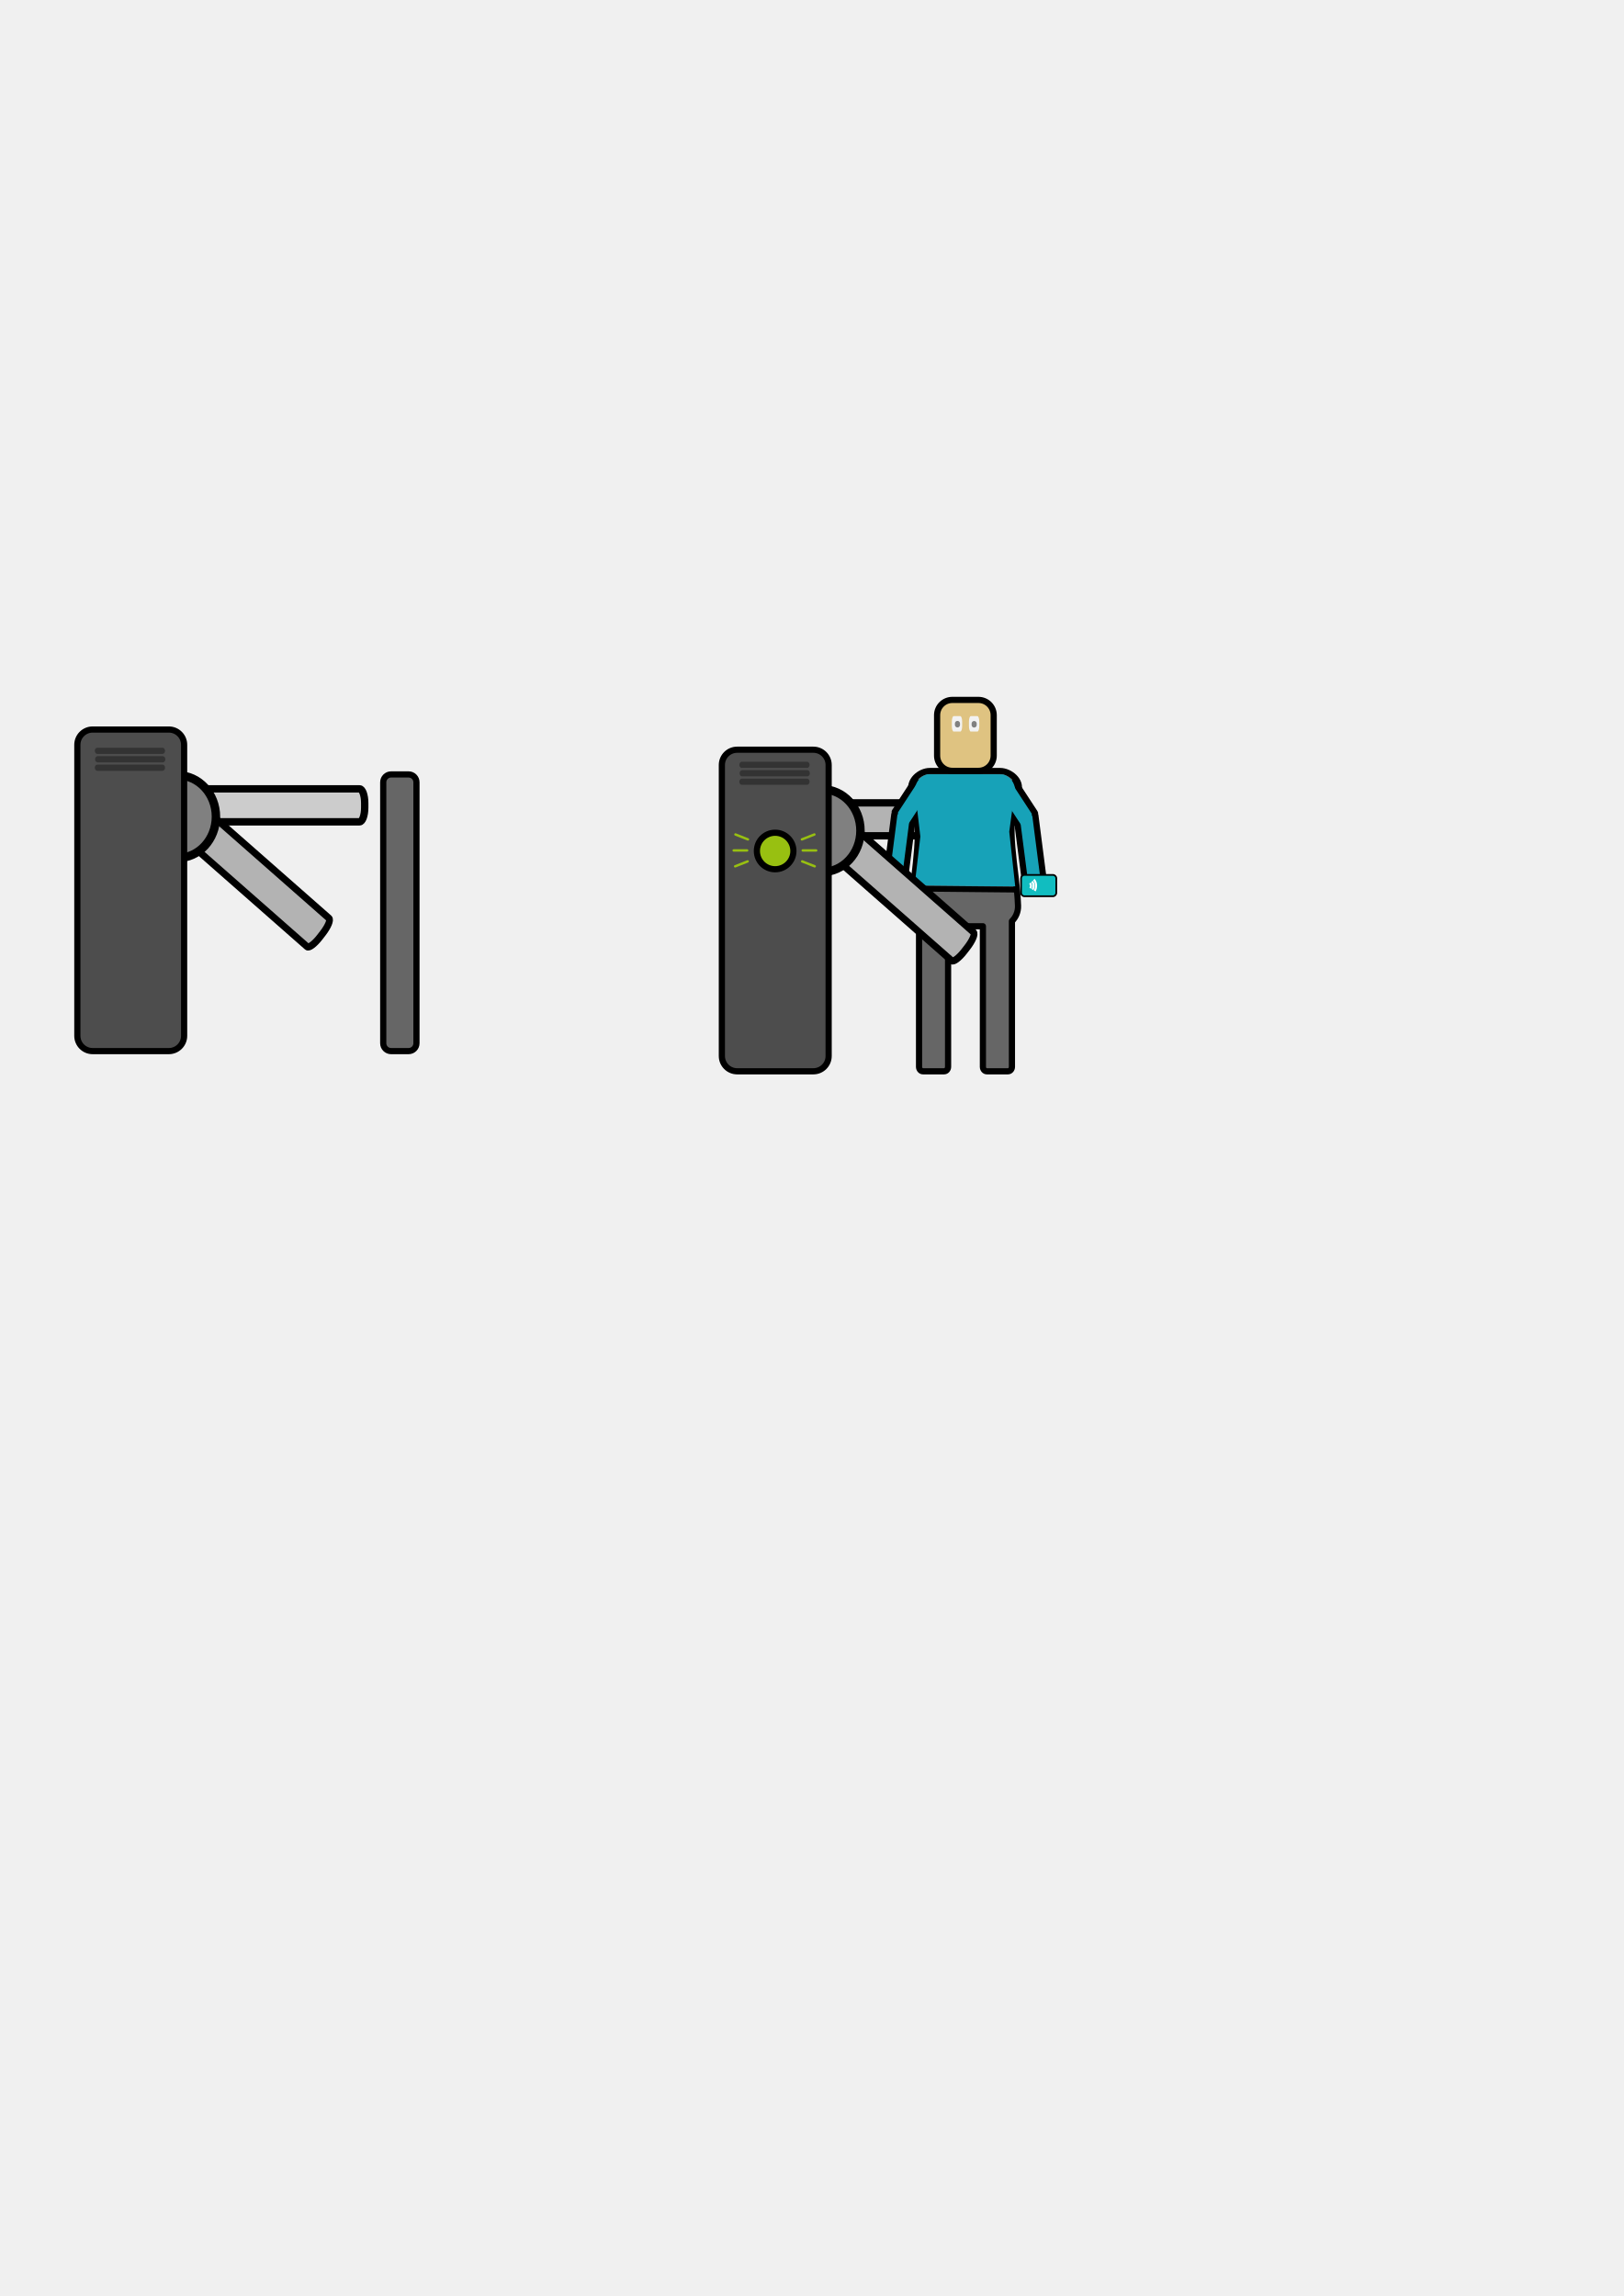
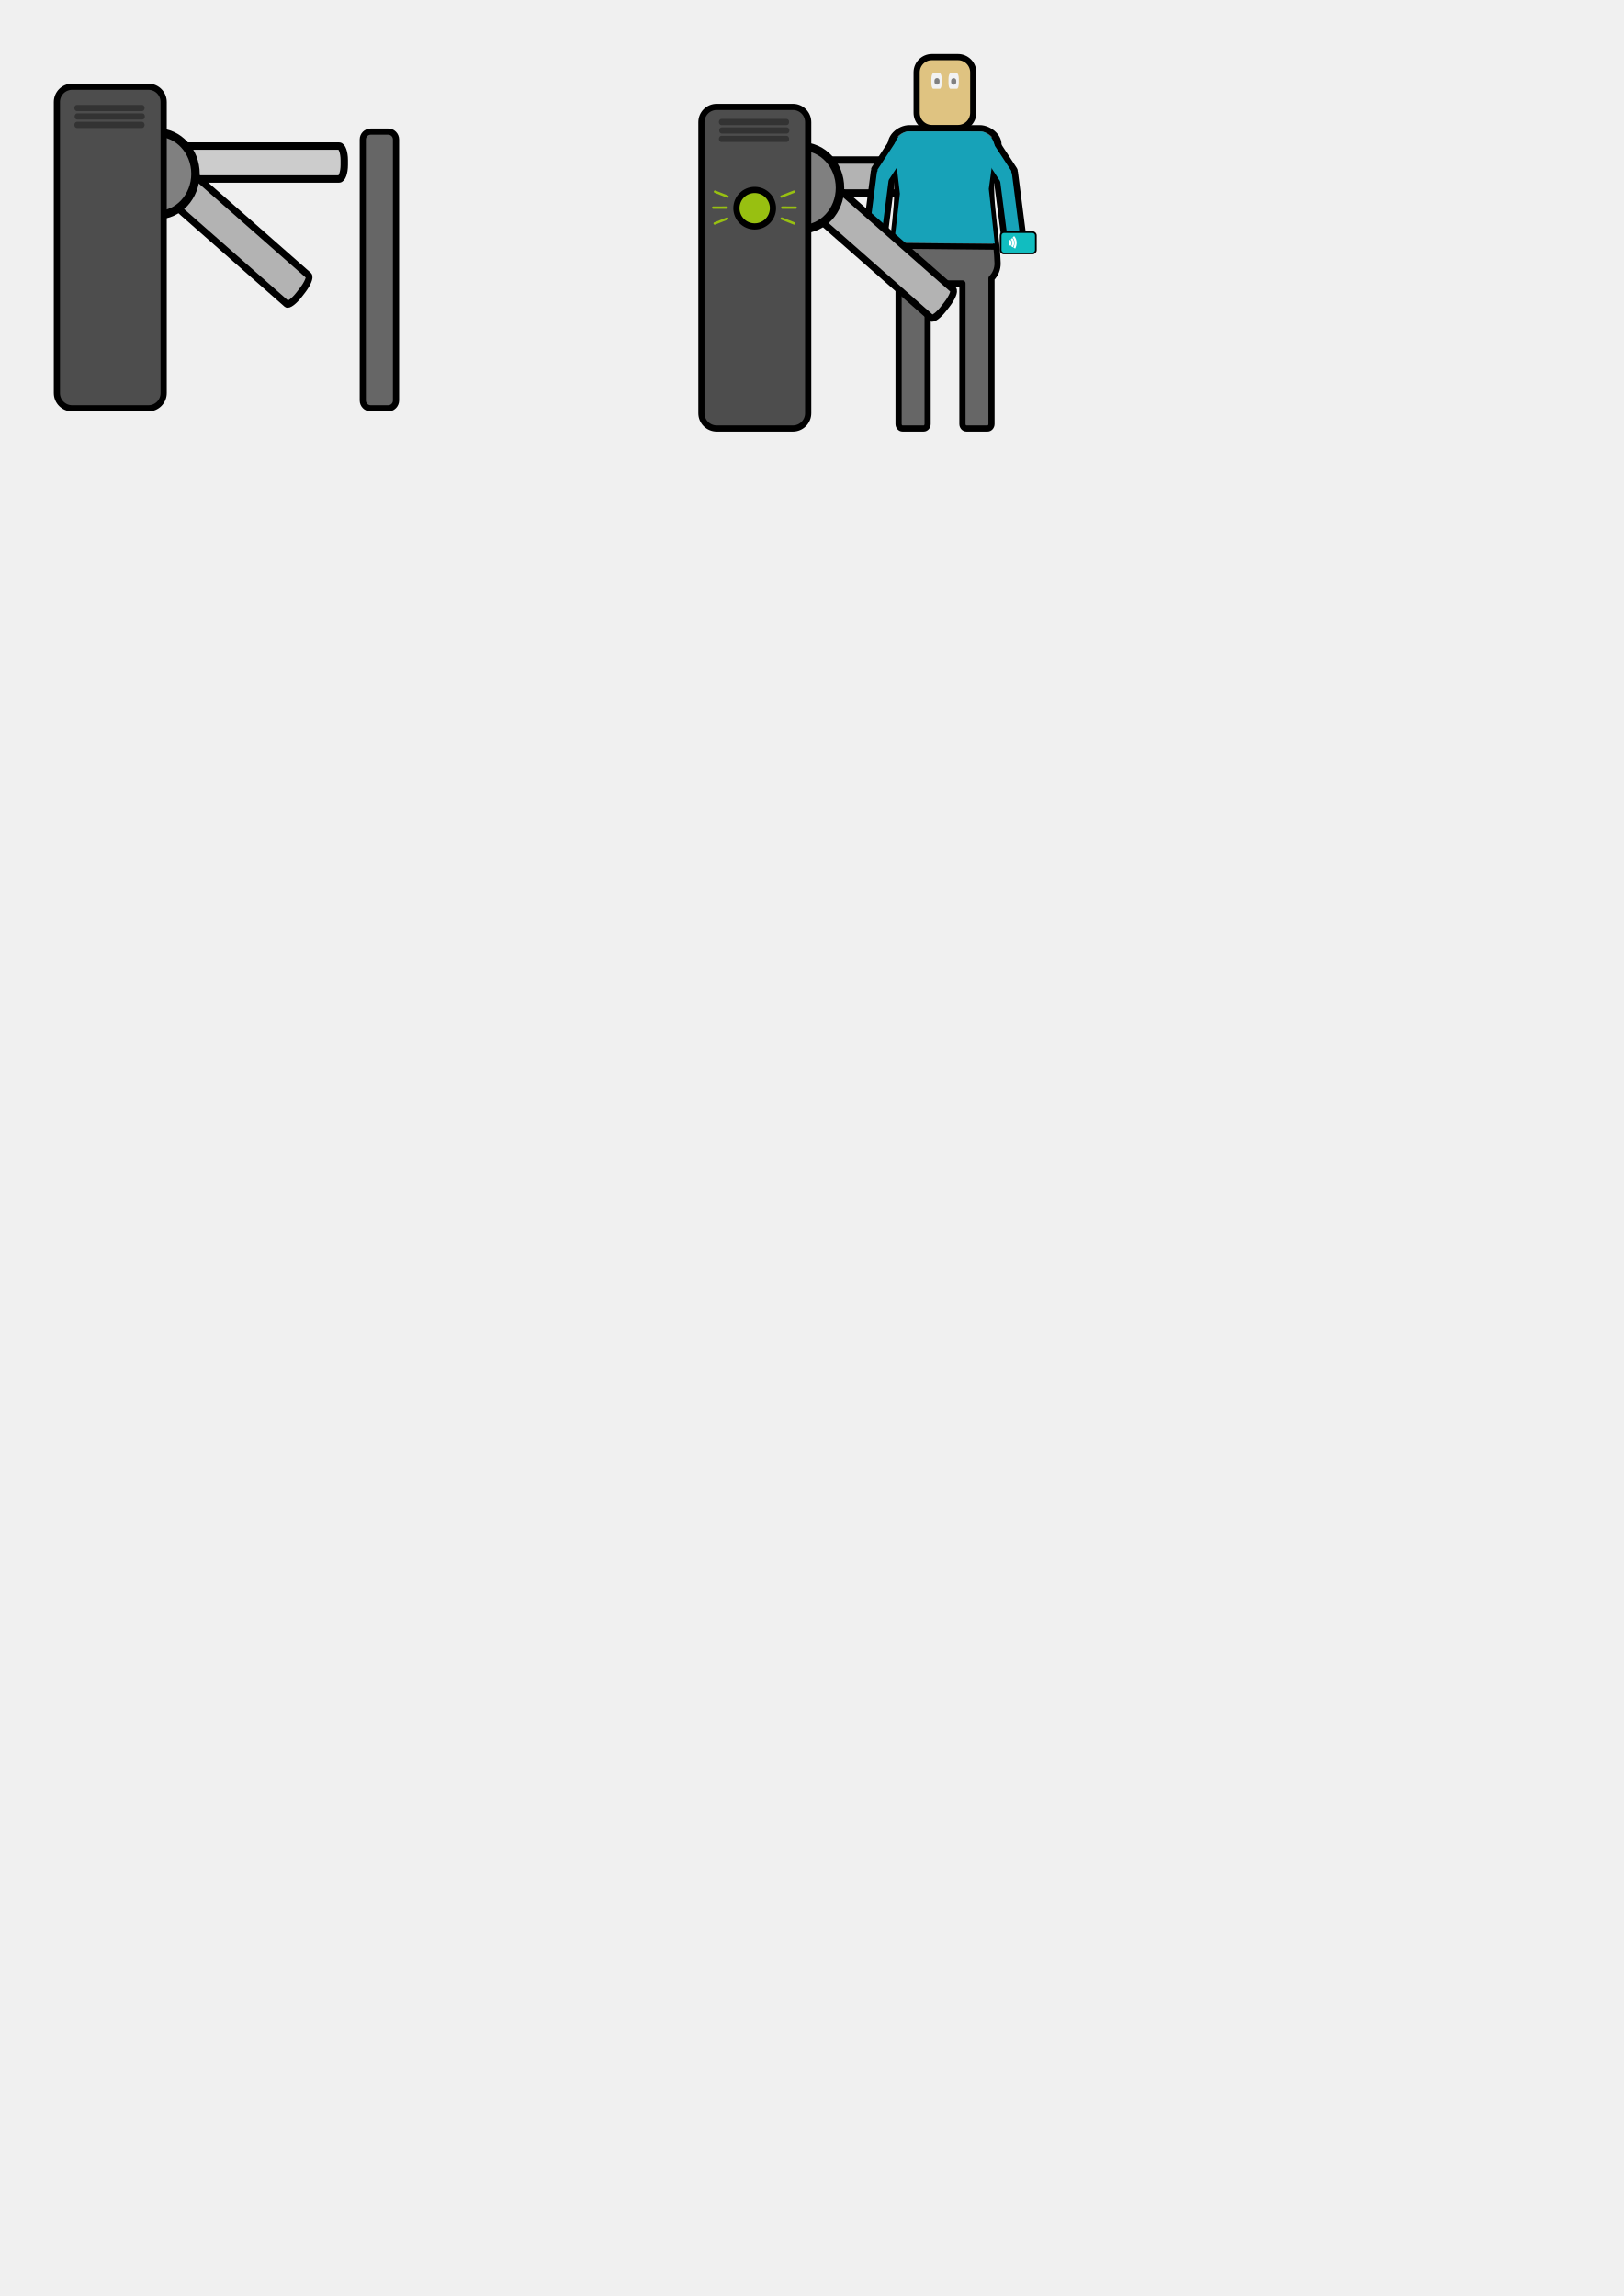
<svg xmlns="http://www.w3.org/2000/svg" width="210mm" height="297mm" viewBox="0 0 210 297" version="1.1" id="svg8">
  <defs id="defs2">
    <mask maskUnits="userSpaceOnUse" id="mask1093">
      <rect style="fill:#4d4d4d;fill-opacity:1;stroke:#666666;stroke-width:0.8;stroke-linejoin:round;stroke-miterlimit:4;stroke-dasharray:none" id="rect1095" width="9.591" height="20.693" x="96.785" y="208.239" ry="1.827" />
    </mask>
    <mask maskUnits="userSpaceOnUse" id="mask1129">
      <rect style="fill:#ffffff;fill-opacity:1;stroke:none;stroke-width:0.913;stroke-linejoin:round;stroke-miterlimit:4;stroke-dasharray:none" id="rect1131" width="23.138" height="22.737" x="135.555" y="230.297" ry="0" />
    </mask>
    <mask maskUnits="userSpaceOnUse" id="mask1135">
      <rect style="fill:#ffffff;fill-opacity:1;stroke:none;stroke-width:0.8;stroke-linejoin:round;stroke-miterlimit:4;stroke-dasharray:none" id="rect1137" width="51.714" height="16.57" x="-161.633" y="-257.044" ry="1.827" transform="scale(-1)" />
    </mask>
    <mask maskUnits="userSpaceOnUse" id="mask1143">
      <rect style="fill:#ffffff;fill-opacity:1;stroke:none;stroke-width:0.8;stroke-linejoin:round;stroke-miterlimit:4;stroke-dasharray:none" id="rect1145" width="43.696" height="16.436" x="126.278" y="245.875" ry="1.827" />
    </mask>
    <mask maskUnits="userSpaceOnUse" id="mask1173">
      <rect style="fill:#ffffff;fill-opacity:1;stroke:none;stroke-width:0.4;stroke-linejoin:round;stroke-miterlimit:4;stroke-dasharray:none" id="rect1175" width="29.265" height="16.837" x="-166.901" y="-259.906" rx="0" ry="0" transform="scale(-1)" />
    </mask>
    <mask maskUnits="userSpaceOnUse" id="mask1173-8">
      <rect style="fill:#ffffff;fill-opacity:1;stroke:none;stroke-width:0.4;stroke-linejoin:round;stroke-miterlimit:4;stroke-dasharray:none" id="rect1175-9" width="29.265" height="16.837" x="-166.901" y="-259.906" rx="0" ry="0" transform="scale(-1)" />
    </mask>
  </defs>
  <g id="layer1">
-     <g id="g977" transform="translate(0,-22.11048)">
+     <g id="g977" transform="translate(-2.645698,-105.261)">
      <rect style="fill:#cccccc;fill-opacity:1;stroke:#000000;stroke-width:0.953;stroke-linejoin:round;stroke-miterlimit:4;stroke-dasharray:none" id="rect870" width="28.195" height="4.262" x="18.975" y="124.154" ry="1.827" rx="0.668" />
      <rect style="fill:#b3b3b3;fill-opacity:1;stroke:#000000;stroke-width:0.898;stroke-linejoin:round;stroke-miterlimit:4;stroke-dasharray:none" id="rect870-2" width="23.027" height="4.64" x="97.638" y="77.836" ry="1.989" rx="0.546" transform="matrix(0.7508338,0.6604912,-0.6119232,0.7909171,0,0)" />
      <ellipse style="fill:#808080;fill-opacity:1;stroke:#000000;stroke-width:1.093;stroke-linejoin:round;stroke-miterlimit:4;stroke-dasharray:none" id="path892" cx="22.984" cy="127.748" rx="4.944" ry="5.345" />
      <rect style="fill:#4d4d4d;stroke:#000000;stroke-width:0.8;stroke-linejoin:round;stroke-miterlimit:4;stroke-dasharray:none" id="rect855" width="13.809" height="41.597" x="10.004" y="116.479" ry="1.975" />
      <rect style="fill:#666666;stroke:#000000;stroke-width:0.8;stroke-linejoin:round;stroke-miterlimit:4;stroke-dasharray:none" id="rect855-2" width="4.297" height="35.789" x="49.565" y="122.287" ry="1.016" />
      <g id="g966" transform="translate(0.09448923,-8.881987)">
        <rect style="fill:#333333;fill-opacity:1;stroke:#000000;stroke-width:0;stroke-linejoin:round;stroke-miterlimit:4;stroke-dasharray:none" id="rect921" width="9.087" height="0.802" x="12.166" y="127.716" rx="0.325" ry="0.802" />
        <rect style="fill:#333333;fill-opacity:1;stroke:#000000;stroke-width:0;stroke-linejoin:round;stroke-miterlimit:4;stroke-dasharray:none" id="rect921-8" width="9.087" height="0.802" x="12.202" y="128.808" rx="0.325" ry="0.802" />
        <rect style="fill:#333333;fill-opacity:1;stroke:#000000;stroke-width:0;stroke-linejoin:round;stroke-miterlimit:4;stroke-dasharray:none" id="rect921-8-2" width="9.087" height="0.802" x="12.166" y="129.9" rx="0.325" ry="0.802" />
      </g>
    </g>
-     <g id="g1250" transform="translate(83.3586,-20.29978)">
+     <g id="g1250" transform="translate(80.71291,-103.4503)">
      <rect style="fill:#b3b3b3;fill-opacity:1;stroke:#000000;stroke-width:0.953;stroke-linejoin:round;stroke-miterlimit:4;stroke-dasharray:none" id="rect870-8" width="28.195" height="4.262" x="18.975" y="124.154" ry="1.827" rx="0.668" />
      <g id="g1237" transform="translate(-18.53561,0.1147362)">
        <path id="rect855-2-5-8" style="fill:#666666;stroke:#000000;stroke-width:0.8;stroke-linejoin:round;stroke-miterlimit:4;stroke-dasharray:none" d="m 55.431,119.921 c -1.283,0 -2.77,1.254 -2.316,2.649 1.627,4.998 0.206,9.863 0,14.781 -0.036,0.868 0.364,1.635 0.925,2.117 v 18.71 c 0,0.324 0.228,0.584 0.511,0.584 h 2.735 c 0.283,0 0.51,-0.261 0.51,-0.584 v -18.178 h 4.503 v 18.178 c 0,0.324 0.228,0.584 0.511,0.584 h 2.735 c 0.283,0 0.51,-0.261 0.51,-0.584 v -18.838 c 0.482,-0.485 0.814,-1.195 0.787,-1.99 -0.166,-4.967 -1.812,-10.289 0,-14.781 0.549,-1.361 -1.033,-2.649 -2.316,-2.649 z" />
        <path id="rect1104-1-8" style="fill:#17a2b8;fill-opacity:1;stroke:#000000;stroke-width:0.8;stroke-linejoin:round;stroke-miterlimit:4;stroke-dasharray:none" d="m 69.945,133.961 c -0.192,0.219 -0.532,0.473 -0.93,0.678 -0.637,0.329 -1.173,0.406 -1.203,0.173 l -1.014,-7.869 -2.225,-3.404 c -0.075,-0.115 0.284,-0.683 0.806,-1.273 0.522,-0.59 1.002,-0.973 1.078,-0.857 l 2.582,3.949 c 0.02,0.03 0.008,0.094 -0.028,0.179 0.037,0.022 0.065,0.051 0.07,0.094 l 1.03,7.994 c 0.011,0.087 -0.05,0.205 -0.165,0.336 z" />
        <path id="rect1104-1" style="fill:#17a2b8;fill-opacity:1;stroke:#000000;stroke-width:0.8;stroke-linejoin:round;stroke-miterlimit:4;stroke-dasharray:none" d="m 49.989,133.793 c 0.192,0.219 0.532,0.473 0.93,0.678 0.637,0.329 1.173,0.406 1.203,0.173 l 1.014,-7.869 2.225,-3.404 c 0.075,-0.115 -0.284,-0.683 -0.806,-1.273 -0.522,-0.59 -1.002,-0.973 -1.078,-0.857 l -2.582,3.949 c -0.02,0.03 -0.008,0.094 0.028,0.179 -0.037,0.022 -0.065,0.051 -0.07,0.094 l -1.03,7.994 c -0.011,0.087 0.05,0.205 0.165,0.336 z" />
        <path style="fill:#17a2b8;fill-opacity:1;stroke:#000000;stroke-width:0;stroke-linejoin:round;stroke-miterlimit:4;stroke-dasharray:none" d="m 60.027,134.793 c -3.259,-0.031 -6.068,-0.062 -6.241,-0.07 l -0.315,-0.014 0.741,-6.307 -0.729,-6.173 0.047,-0.201 c 0.189,-0.813 0.732,-1.429 1.442,-1.636 l 0.183,-0.053 h 4.832 c 4.516,0 4.841,0.003 4.971,0.041 0.37,0.109 0.674,0.299 0.931,0.582 0.247,0.272 0.415,0.588 0.524,0.988 l 0.057,0.208 -0.763,5.614 0.774,7.083 -0.264,-0.003 c -0.145,-0.002 -2.93,-0.029 -6.19,-0.06 z" id="path1170" />
        <path style="fill:none;stroke:#000000;stroke-width:0.748;stroke-linecap:butt;stroke-linejoin:miter;stroke-miterlimit:4;stroke-dasharray:none;stroke-opacity:1" d="m 53.314,135.131 13.667,0.134" id="path1096" />
        <rect style="fill:#dfc381;fill-opacity:1;stroke:#000000;stroke-width:0.8;stroke-linejoin:round;stroke-miterlimit:4;stroke-dasharray:none" id="rect1102" width="7.32" height="9.176" x="56.376" y="110.723" ry="1.971" />
        <rect style="fill:#f2f2f2;fill-opacity:1;stroke:#000000;stroke-width:0;stroke-linejoin:round;stroke-miterlimit:4;stroke-dasharray:none" id="rect1172" width="1.335" height="1.995" x="58.282" y="112.821" ry="0.725" rx="0.236" />
        <rect style="fill:#f2f2f2;fill-opacity:1;stroke:#000000;stroke-width:0;stroke-linejoin:round;stroke-miterlimit:4;stroke-dasharray:none" id="rect1172-6" width="1.335" height="1.995" x="60.495" y="112.821" ry="0.725" rx="0.236" />
        <rect style="fill:#808080;fill-opacity:1;stroke:#000000;stroke-width:0;stroke-linejoin:round;stroke-miterlimit:4;stroke-dasharray:none" id="rect1194" width="0.661" height="0.85" x="58.679" y="113.436" ry="0.331" />
        <rect style="fill:#808080;fill-opacity:1;stroke:#000000;stroke-width:0;stroke-linejoin:round;stroke-miterlimit:4;stroke-dasharray:none" id="rect1194-8" width="0.661" height="0.85" x="60.838" y="113.448" ry="0.331" />
      </g>
      <rect style="fill:#b3b3b3;fill-opacity:1;stroke:#000000;stroke-width:0.898;stroke-linejoin:round;stroke-miterlimit:4;stroke-dasharray:none" id="rect870-2-6" width="23.027" height="4.64" x="97.638" y="77.836" ry="1.989" rx="0.546" transform="matrix(0.7508338,0.6604912,-0.6119232,0.7909171,0,0)" />
      <ellipse style="fill:#808080;fill-opacity:1;stroke:#000000;stroke-width:1.093;stroke-linejoin:round;stroke-miterlimit:4;stroke-dasharray:none" id="path892-3" cx="22.984" cy="127.748" rx="4.944" ry="5.345" />
      <rect style="fill:#4d4d4d;stroke:#000000;stroke-width:0.8;stroke-linejoin:round;stroke-miterlimit:4;stroke-dasharray:none" id="rect855-9" width="13.809" height="41.597" x="10.004" y="117.28" ry="1.975" />
      <g id="g966-6" transform="translate(0.09448923,-8.881987)">
        <rect style="fill:#333333;fill-opacity:1;stroke:#000000;stroke-width:0;stroke-linejoin:round;stroke-miterlimit:4;stroke-dasharray:none" id="rect921-4" width="9.087" height="0.802" x="12.166" y="127.716" rx="0.325" ry="0.802" />
        <rect style="fill:#333333;fill-opacity:1;stroke:#000000;stroke-width:0;stroke-linejoin:round;stroke-miterlimit:4;stroke-dasharray:none" id="rect921-8-8" width="9.087" height="0.802" x="12.202" y="128.808" rx="0.325" ry="0.802" />
        <rect style="fill:#333333;fill-opacity:1;stroke:#000000;stroke-width:0;stroke-linejoin:round;stroke-miterlimit:4;stroke-dasharray:none" id="rect921-8-2-2" width="9.087" height="0.802" x="12.166" y="129.9" rx="0.325" ry="0.802" />
      </g>
      <circle style="fill:#98c011;fill-opacity:1;stroke:#000000;stroke-width:0.8;stroke-linejoin:round;stroke-miterlimit:4;stroke-dasharray:none" id="path1239" cx="16.894" cy="130.38" r="2.362" />
      <g id="g1291" transform="translate(-2.555476,-1.926434)">
        <rect style="fill:#11bdc0;fill-opacity:1;stroke:#000000;stroke-width:0.223;stroke-linejoin:round;stroke-miterlimit:4;stroke-dasharray:none" id="rect1241" width="4.554" height="2.759" x="51.256" y="135.402" ry="0.439" />
        <path style="fill:none;stroke:#ffffff;stroke-width:0.265px;stroke-linecap:butt;stroke-linejoin:miter;stroke-opacity:1" d="m 52.413,136.451 c 0.182,0.246 0.157,0.468 0.035,0.679" id="path1245" />
        <path style="fill:none;stroke:#ffffff;stroke-width:0.265px;stroke-linecap:butt;stroke-linejoin:miter;stroke-opacity:1" d="m 52.67,136.244 c 0.272,0.283 0.251,0.726 0.081,1.054 -0.002,0.003 -0.002,0.006 -0.004,0.009" id="path1245-5" />
        <path style="fill:none;stroke:#ffffff;stroke-width:0.265px;stroke-linecap:butt;stroke-linejoin:miter;stroke-opacity:1" d="m 52.907,136.002 c 0.39,0.411 0.341,1.078 0.118,1.465" id="path1245-5-0" />
      </g>
      <g id="g1338" transform="translate(0.1370634,0.2126008)">
        <rect style="fill:#98c011;fill-opacity:1;stroke:#32c6dc;stroke-width:0;stroke-linejoin:round;stroke-miterlimit:4;stroke-dasharray:none;stroke-opacity:1" id="rect1293" width="2.051" height="0.312" x="-28.589" y="126.95" ry="0.156" transform="rotate(-21.53837)" />
        <rect style="fill:#98c011;fill-opacity:1;stroke:#32c6dc;stroke-width:0;stroke-linejoin:round;stroke-miterlimit:4;stroke-dasharray:none;stroke-opacity:1" id="rect1293-3" width="2.051" height="0.312" x="20.28" y="129.922" ry="0.156" transform="rotate(0.04952063)" />
        <rect style="fill:#98c011;fill-opacity:1;stroke:#32c6dc;stroke-width:0;stroke-linejoin:round;stroke-miterlimit:4;stroke-dasharray:none;stroke-opacity:1" id="rect1293-7" width="2.051" height="0.312" x="66.967" y="-115.049" ry="0.156" transform="matrix(0.9301719,0.3671242,0.3671242,-0.9301719,0,0)" />
      </g>
      <g id="g1338-5" transform="matrix(-1,0,0,1,33.59374,0.2126008)">
        <rect style="fill:#98c011;fill-opacity:1;stroke:#32c6dc;stroke-width:0;stroke-linejoin:round;stroke-miterlimit:4;stroke-dasharray:none;stroke-opacity:1" id="rect1293-9" width="2.051" height="0.312" x="-28.589" y="126.95" ry="0.156" transform="rotate(-21.53837)" />
        <rect style="fill:#98c011;fill-opacity:1;stroke:#32c6dc;stroke-width:0;stroke-linejoin:round;stroke-miterlimit:4;stroke-dasharray:none;stroke-opacity:1" id="rect1293-3-0" width="2.051" height="0.312" x="20.28" y="129.922" ry="0.156" transform="rotate(0.04952063)" />
        <rect style="fill:#98c011;fill-opacity:1;stroke:#32c6dc;stroke-width:0;stroke-linejoin:round;stroke-miterlimit:4;stroke-dasharray:none;stroke-opacity:1" id="rect1293-7-6" width="2.051" height="0.312" x="66.967" y="-115.049" ry="0.156" transform="matrix(0.9301719,0.3671242,0.3671242,-0.9301719,0,0)" />
      </g>
    </g>
  </g>
</svg>
